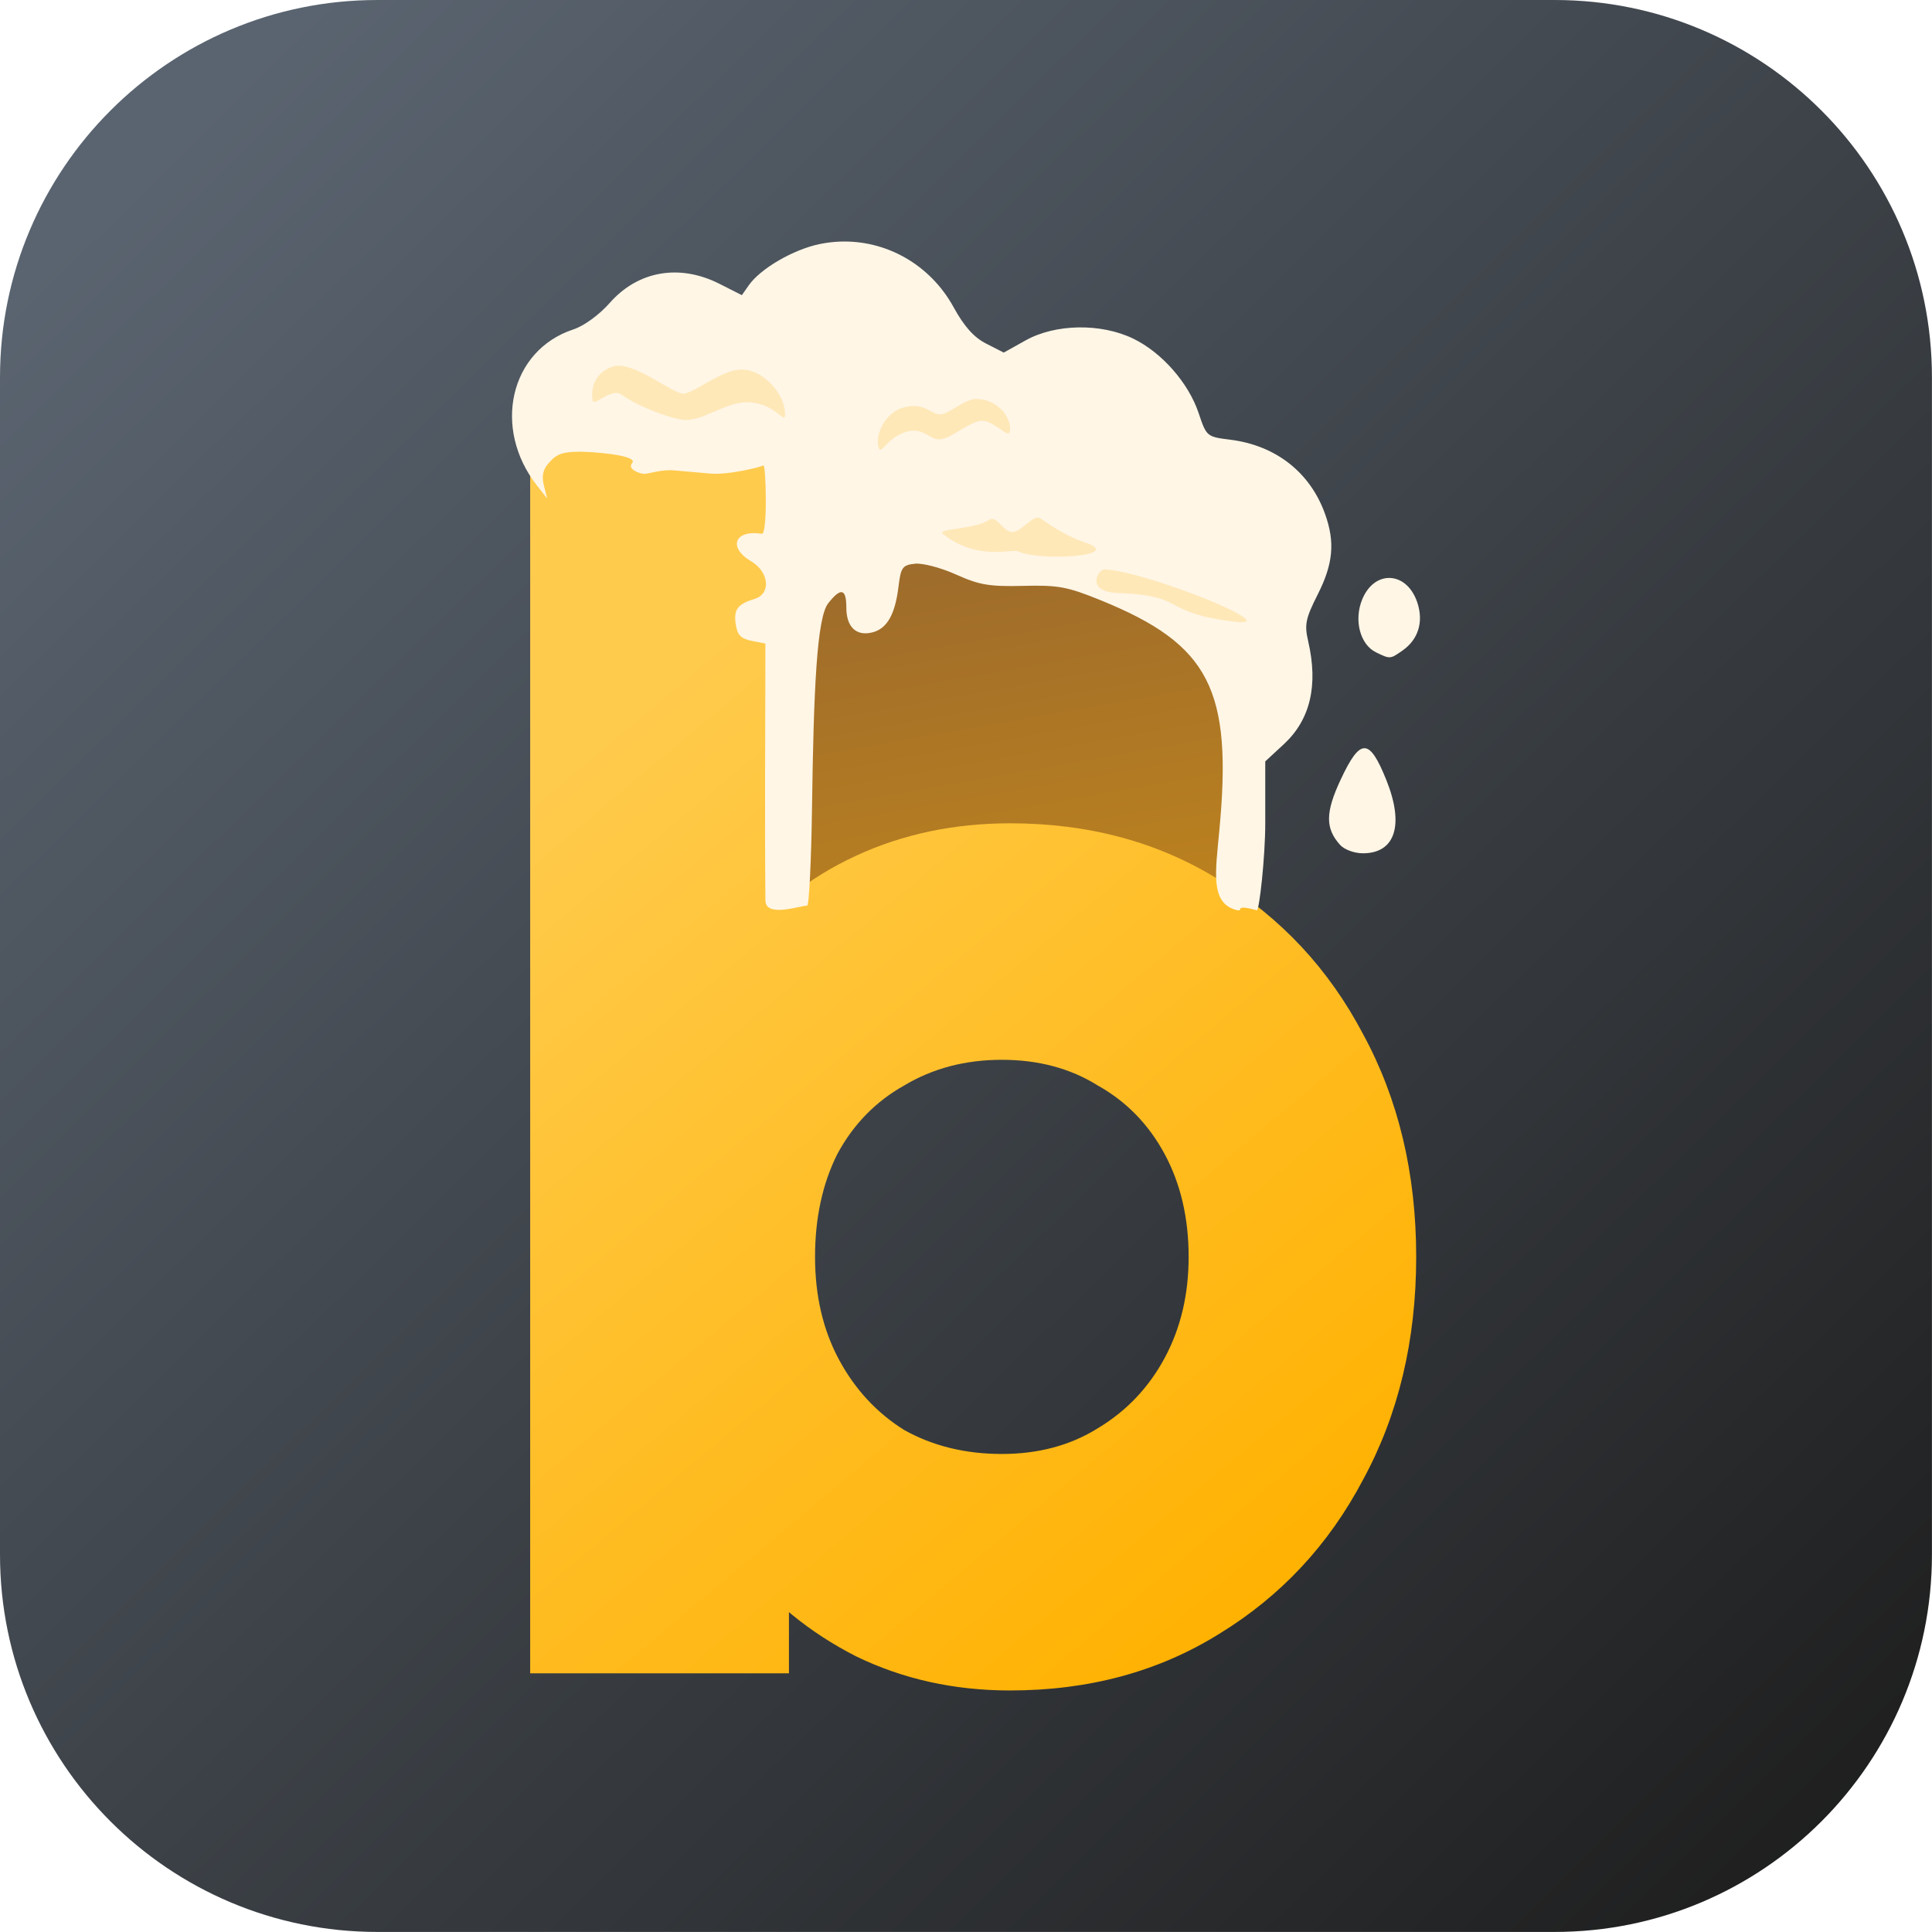
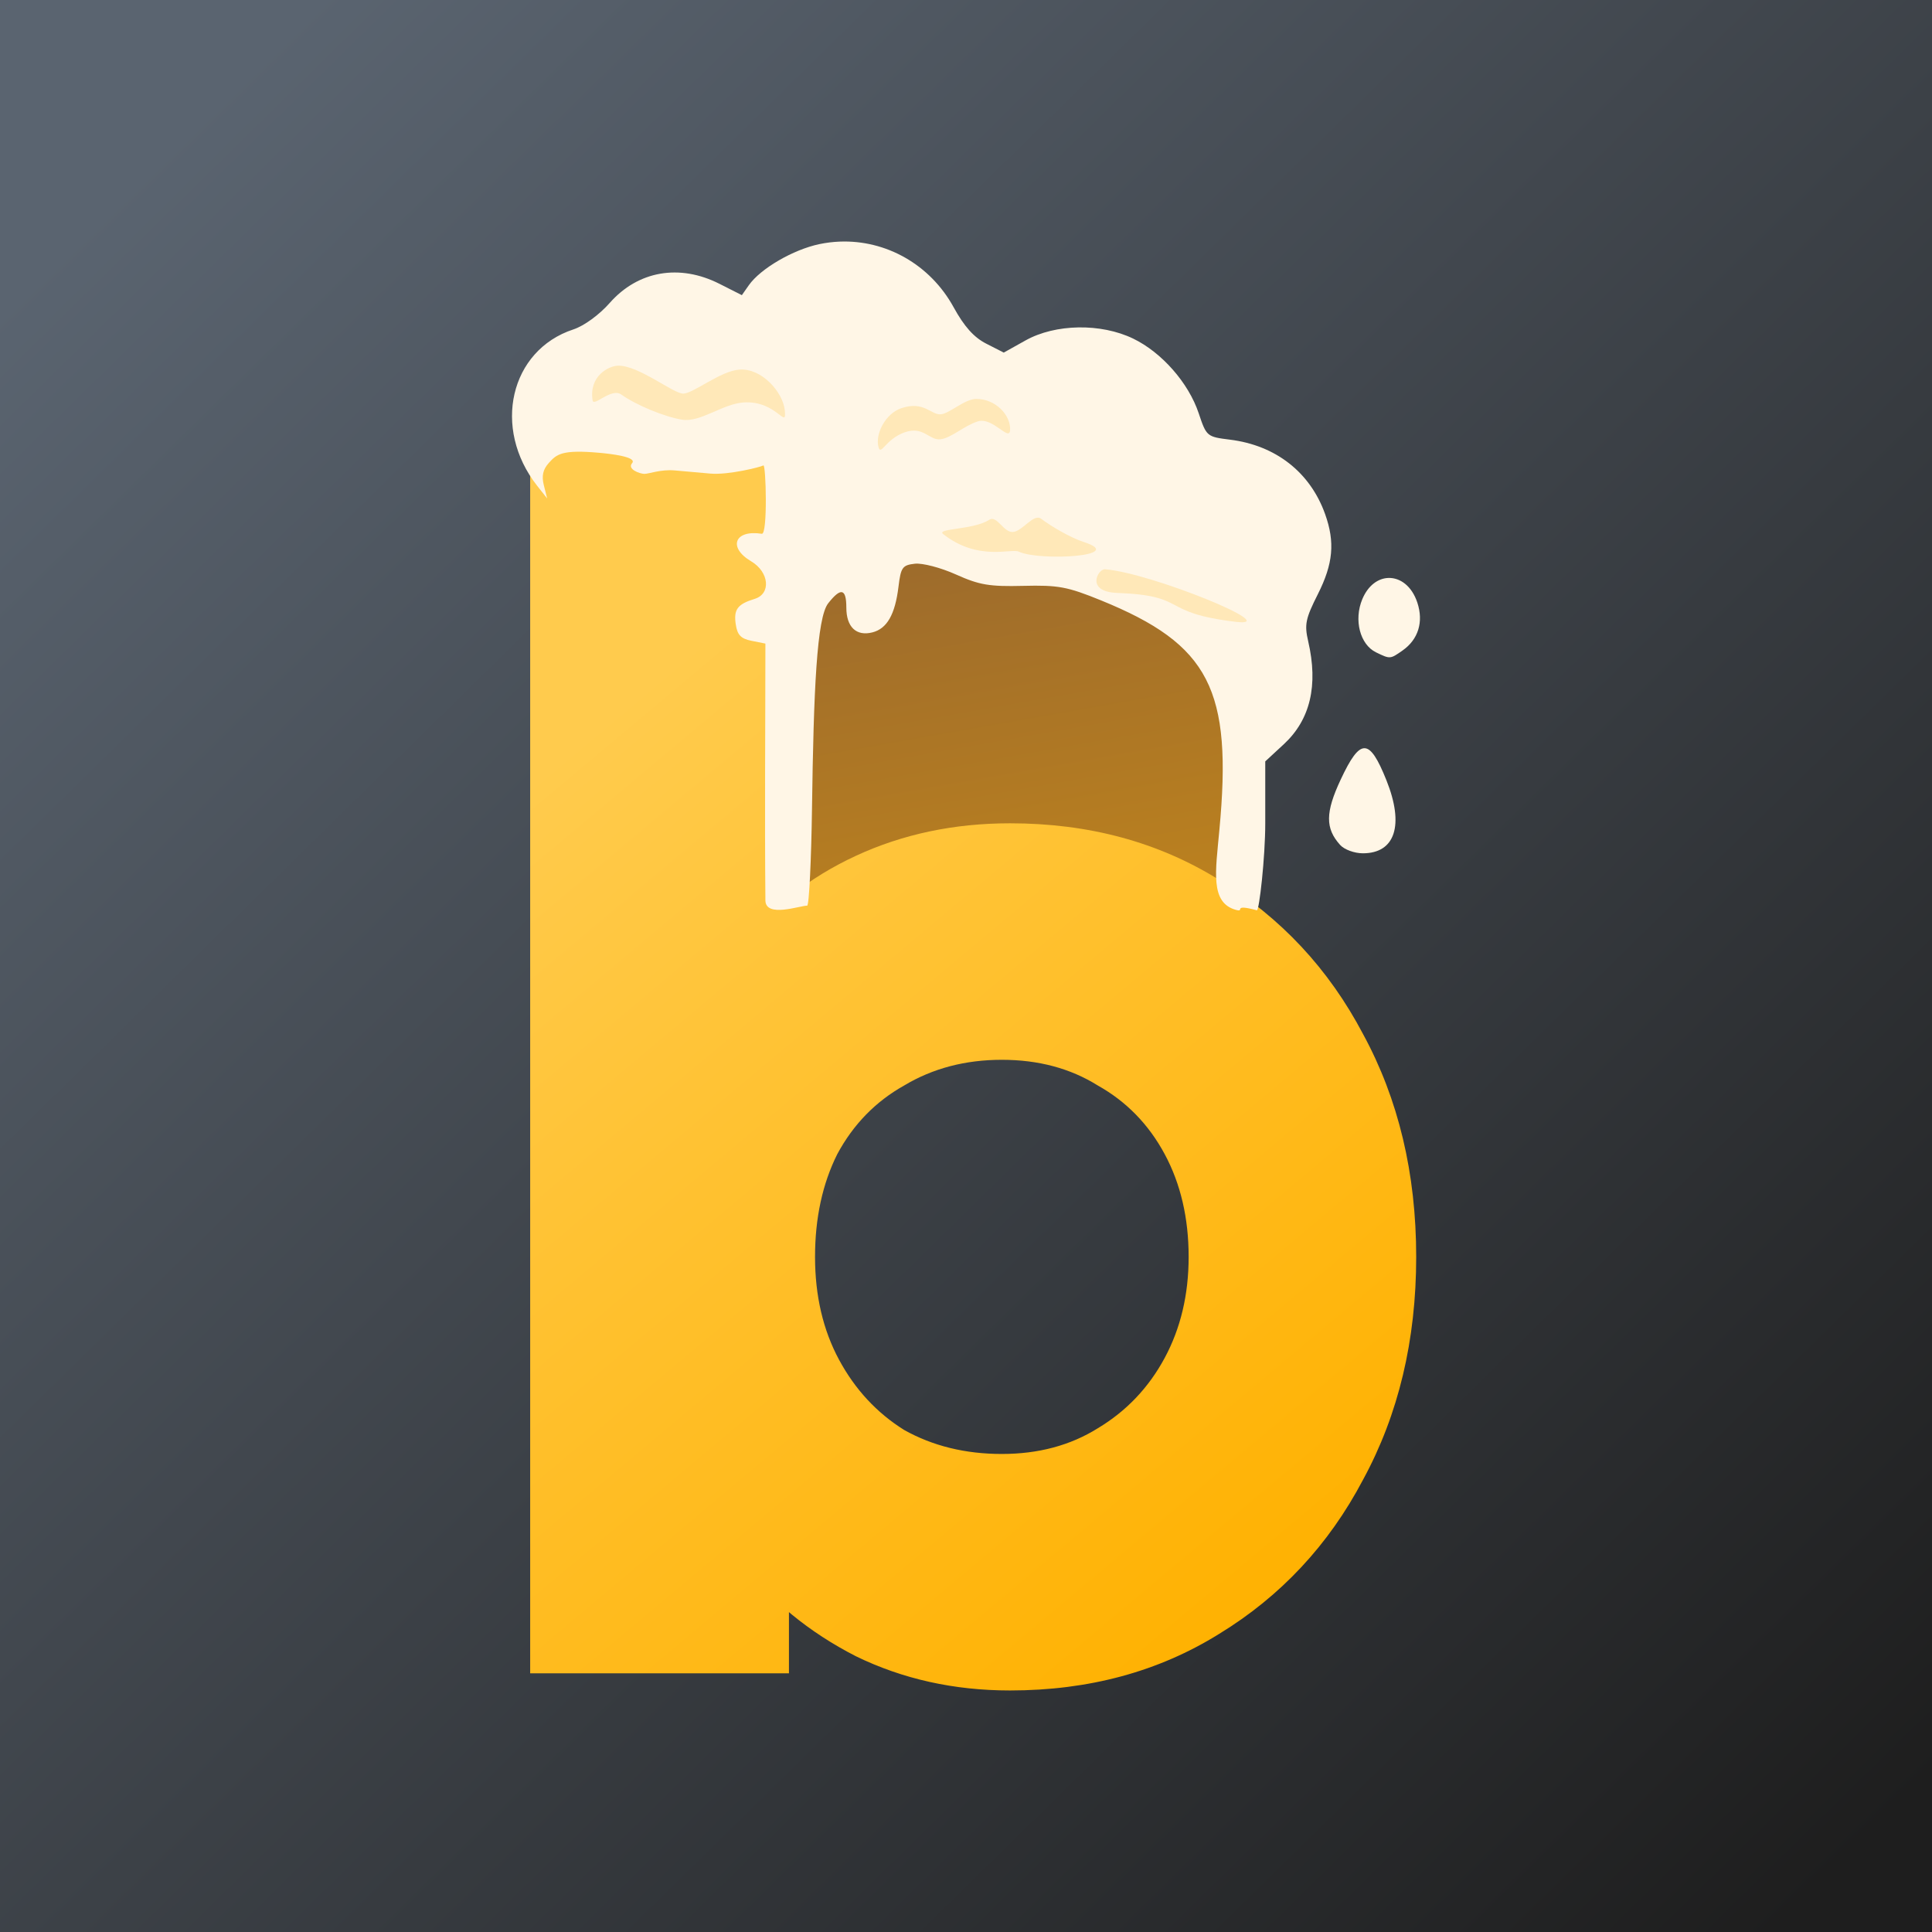
<svg xmlns="http://www.w3.org/2000/svg" width="512" height="512" version="1.1" viewBox="0 0 135.47 135.47" xml:space="preserve">
  <defs>
-     <linearGradient id="linearGradient2" x1="5.4" x2="64.53" y1="5.4" y2="65.61" gradientUnits="userSpaceOnUse">
+     <linearGradient id="linearGradient2" x1="5.4" x2="64.53" y1="5.4" y2="65.61" gradientTransform="scale(2)" gradientUnits="userSpaceOnUse">
      <stop stop-color="#5a6470" offset="0" />
      <stop stop-color="#1e1e1e" offset="1" />
    </linearGradient>
    <linearGradient id="linearGradient38" x1="651.8" x2="677.95" y1="264.65" y2="412.94" gradientUnits="userSpaceOnUse">
      <stop stop-color="#8b5e34" offset="0" />
      <stop stop-color="#c5881a" offset="1" />
    </linearGradient>
    <linearGradient id="linearGradient33" x1="607.69" x2="759.21" y1="340.98" y2="521.56" gradientUnits="userSpaceOnUse">
      <stop stop-color="#ffcb4d" offset="0" />
      <stop stop-color="#ffb100" offset="1" />
    </linearGradient>
-     <clipPath id="clipPath4">
-       <rect y="-1.1849e-6" width="67.733" height="67.733" ry="13.229" stroke-width=".073" style="-inkscape-stroke:none;font-variation-settings:normal" />
-     </clipPath>
  </defs>
-   <g transform="scale(2)" clip-path="url(#clipPath4)">
-     <rect width="67.733" height="67.733" fill="url(#linearGradient2)" stop-color="#000000" stroke-width=".07" style="-inkscape-stroke:none;font-variation-settings:normal" />
-   </g>
+   <rect width="135.47" height="135.47" fill="url(#linearGradient2)" stop-color="#000000" stroke-width=".14" style="-inkscape-stroke:none;font-variation-settings:normal" />
  <g transform="matrix(.3338 0 0 .3338 -159.63 -64.008)">
    <path d="m629.59 281.9h90.368l20.201 18.028-0.201 95.753h-110.37z" fill="url(#linearGradient38)" fill-rule="evenodd" stop-color="#000000" stroke-linecap="round" stroke-linejoin="round" style="font-variation-settings:'wght' 700;paint-order:stroke fill markers" />
    <path d="m690.39 546.86c-11.76 0-22.56-2.4-32.4-7.2-9.84-5.04-17.88-11.64-24.12-19.8-6.24-8.4-9.84-17.76-10.8-28.08v-73.8c0.96-10.32 4.56-19.44 10.8-27.36 6.24-8.16 14.28-14.52 24.12-19.08s20.64-6.84 32.4-6.84c16.56 0 31.2 3.96 43.92 11.88 12.96 7.92 23.04 18.72 30.24 32.4 7.44 13.68 11.16 29.28 11.16 46.8s-3.72 33.12-11.16 46.8c-7.2 13.68-17.28 24.48-30.24 32.4-12.72 7.92-27.36 11.88-43.92 11.88zm-100.8-3.6v-261.36h55.08v129.24l-9 42.48 8.28 42.48v47.16zm99.08-46.08c7.68 0 14.4-1.8 20.16-5.4 6-3.6 10.68-8.52 14.04-14.76s5.04-13.32 5.04-21.24c0-8.16-1.68-15.36-5.04-21.6s-8.04-11.04-14.04-14.4c-5.76-3.6-12.48-5.4-20.16-5.4s-14.52 1.8-20.52 5.4c-6 3.36-10.68 8.16-14.04 14.4-3.12 6.24-4.68 13.44-4.68 21.6s1.68 15.36 5.04 21.6 7.92 11.16 13.68 14.76c6 3.36 12.84 5.04 20.52 5.04z" fill="url(#linearGradient33)" style="font-variation-settings:'wght' 700" />
    <path d="m654.57 242.51c-1.393 0.057-2.796 0.229-4.197 0.52-5.527 1.147-12.408 5.152-14.855 8.646l-1.459 2.082-4.697-2.377c-8.405-4.255-17.098-2.747-23.051 3.998-2.221 2.517-5.407 4.839-7.644 5.574-13.318 4.376-17.116 20.761-7.613 32.842l2.106 2.674-0.697-2.773c-0.499-1.988-0.193-3.33 1.078-4.734 1.629-1.8 2.702-2.798 10.646-2.084 2.096 0.188 7.965 0.834 6.816 2.168-1.087 1.261 1.592 2.231 2.555 2.252s3.42-0.993 6.445-0.719 6.4 0.573 7.5 0.664c3.79 0.314 10.528-1.385 11.074-1.717s0.936 14.556-0.324 14.357c-5.719-0.903-7.186 2.862-2.25 5.777 3.799 2.244 4.235 6.828 0.75 7.896-3.604 1.105-4.438 2.218-3.982 5.32 0.333 2.27 1.069 3.042 3.33 3.494l2.902 0.58c-0.01 17.997-0.165 35.998 0 53.992 0.118 3.645 7.204 1.059 8.77 1.059 0.423 0 0.879-10.212 1.016-20.25 0.342-25.216 1.02-40.232 3.406-43.266 2.664-3.386 3.809-3.119 3.809 0.893 0 4.083 2.079 6.071 5.459 5.223 3.08-0.773 4.787-3.754 5.496-9.6 0.493-4.062 0.826-4.531 3.424-4.828 1.6-0.183 5.444 0.822 8.656 2.264 4.918 2.207 7.019 2.562 14.121 2.387 7.381-0.183 9.266 0.168 16.344 3.049 22.791 9.275 27.65 18.719 24.855 48.311-0.771 8.538-2.011 15.231 3.518 16.713 2.023 0.542-1.032-1.369 4.361 0.076 0.503 0.135 1.766-11.148 1.766-18.291v-12.986l3.889-3.598c5.568-5.15 7.275-12.348 5.131-21.627-0.816-3.531-0.564-4.757 2.025-9.891 3.227-6.398 3.638-10.92 1.529-16.83-3.133-8.778-10.369-14.443-19.969-15.635-4.871-0.605-4.957-0.678-6.584-5.545-2.128-6.367-7.745-12.771-13.75-15.678-6.792-3.288-16.359-3.129-22.629 0.375l-4.572 2.555-3.684-1.879c-2.587-1.319-4.627-3.596-6.856-7.658-4.92-8.968-14.209-14.173-23.963-13.775zm115.34 70.65c-2.152 0.053-4.293 1.522-5.521 4.463-1.823 4.363-0.48 9.541 2.897 11.172 2.971 1.434 2.945 1.436 5.559-0.395 3.307-2.317 4.447-5.999 3.109-10.051-1.153-3.493-3.604-5.25-6.043-5.189zm-5.049 35.768c-1.439-0.023-2.947 2.178-5.014 6.594-3.229 6.901-3.257 10.24-0.111 13.73 0.875 0.971 2.997 1.75 4.768 1.75 6.805 0 8.723-5.925 4.959-15.326-1.792-4.477-3.163-6.725-4.602-6.748z" color="#000000" color-rendering="auto" dominant-baseline="auto" fill="#fff6e6" image-rendering="auto" shape-rendering="auto" solid-color="#000000" stop-color="#000000" style="-inkscape-stroke:none;font-feature-settings:normal;font-variant-alternates:normal;font-variant-caps:normal;font-variant-east-asian:normal;font-variant-ligatures:normal;font-variant-numeric:normal;font-variant-position:normal;font-variation-settings:normal;inline-size:0;isolation:auto;mix-blend-mode:normal;shape-margin:0;shape-padding:0;text-decoration-color:#000000;text-decoration-line:none;text-decoration-style:solid;text-indent:0;text-orientation:mixed;text-transform:none;white-space:normal" />
    <path d="m608.09 268.57c-2.023 0.032-6.184 2.185-5.385 7.293 0.226 1.444 3.925-2.734 6.031-1.227 3.047 2.181 9.003 4.659 12.73 5.277 3.869 0.642 8.543-3.316 12.928-3.615 7.032-0.479 9.124 5.956 8.68 1.627-0.381-3.713-4.752-8.86-9.521-8.533-3.973 0.273-9.721 5.034-11.801 5.049-2.079 0.015-9.37-5.939-13.662-5.871zm75.196 6.987c-2.431 0.018-5.529 3.008-7.375 3.22-2.099 0.241-3.527-2.896-8.349-1.278-3.383 1.135-5.54 5.489-4.801 8.172 0.532 1.931 1.431-1.668 5.522-3.11 3.912-1.379 5.127 1.738 7.485 1.476 2.24-0.249 4.883-2.784 7.798-3.748 3.213-1.062 6.726 4.426 6.842 1.758 0.134-3.094-3.071-6.519-7.123-6.49zm13.662 25.182c-1.635-1.248-4.019 2.785-6.076 2.771-1.91-0.013-3.273-3.606-4.87-2.557-3.233 2.123-11.194 1.779-9.666 2.984 7.323 5.777 14.327 2.961 15.886 3.696 4.34 2.045 22.993 0.985 13.645-2.025-2.751-0.886-6.896-3.324-8.92-4.869zm13.388 10.599c-1.448-0.111-4.193 4.715 2.534 4.966 15.213 0.569 8.659 4.136 24.947 6.076 10.446 1.244-17.816-10.3-27.481-11.042z" fill="#ffe8b8" />
  </g>
</svg>
